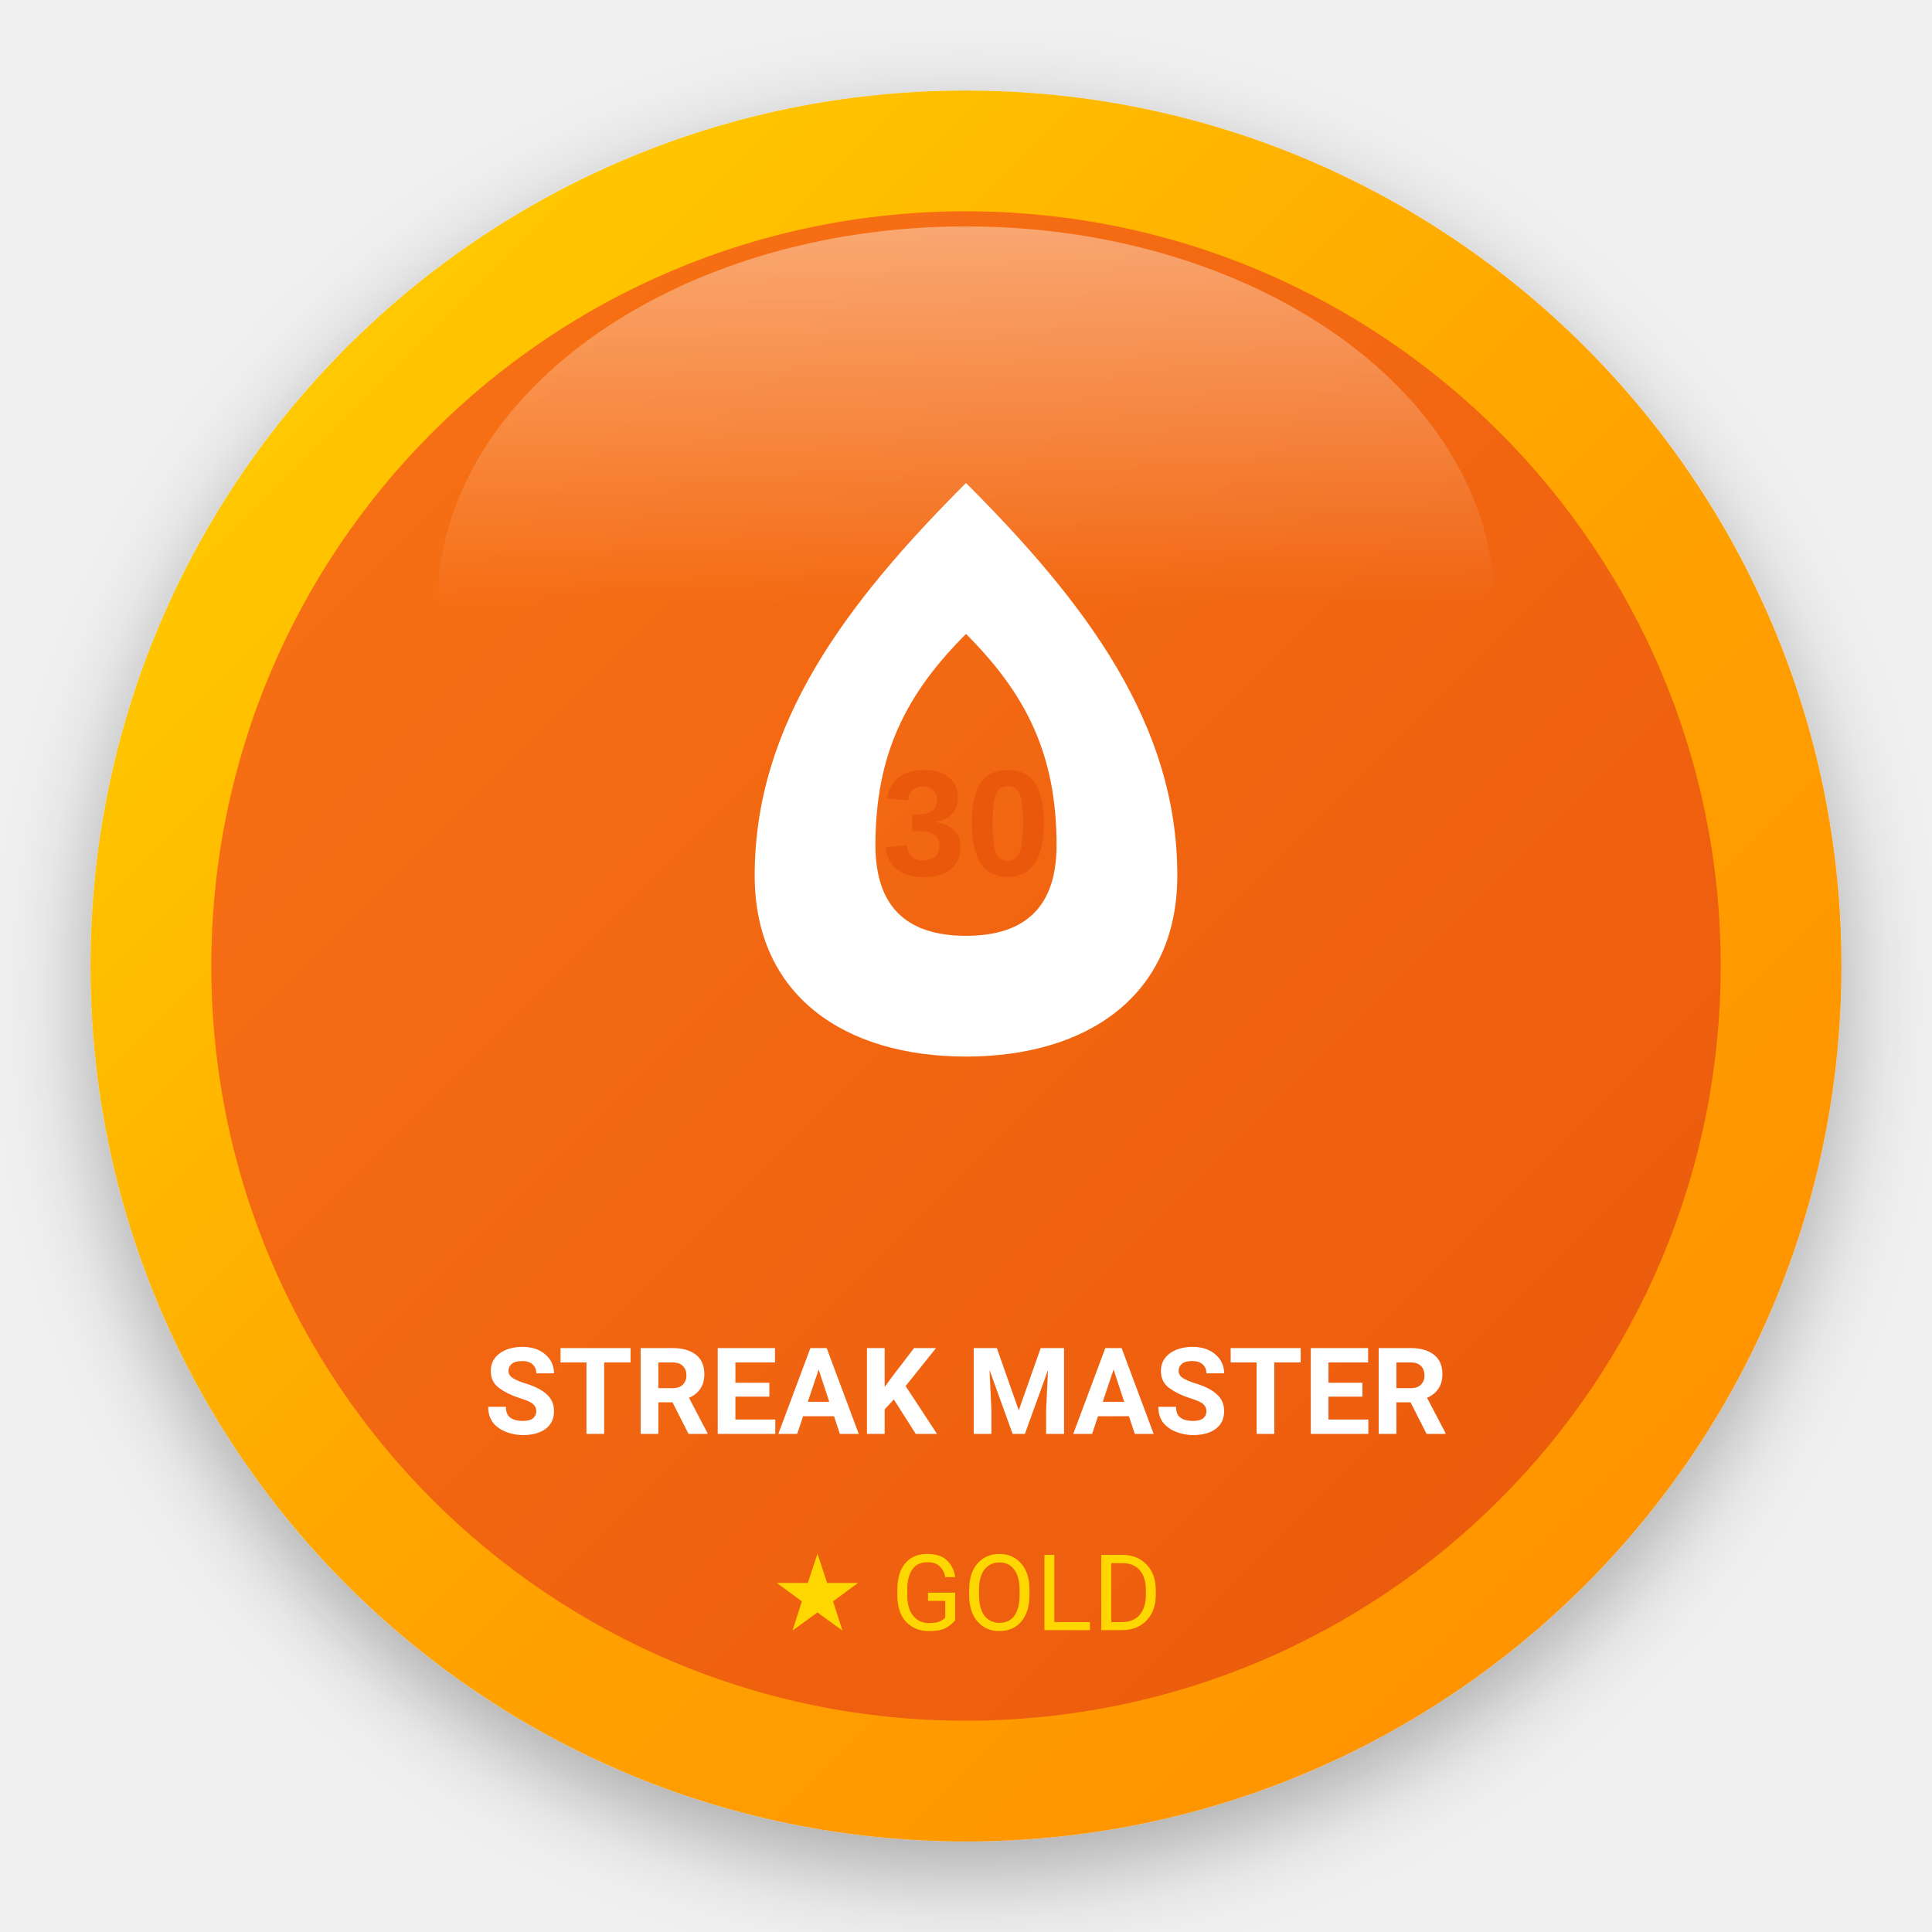
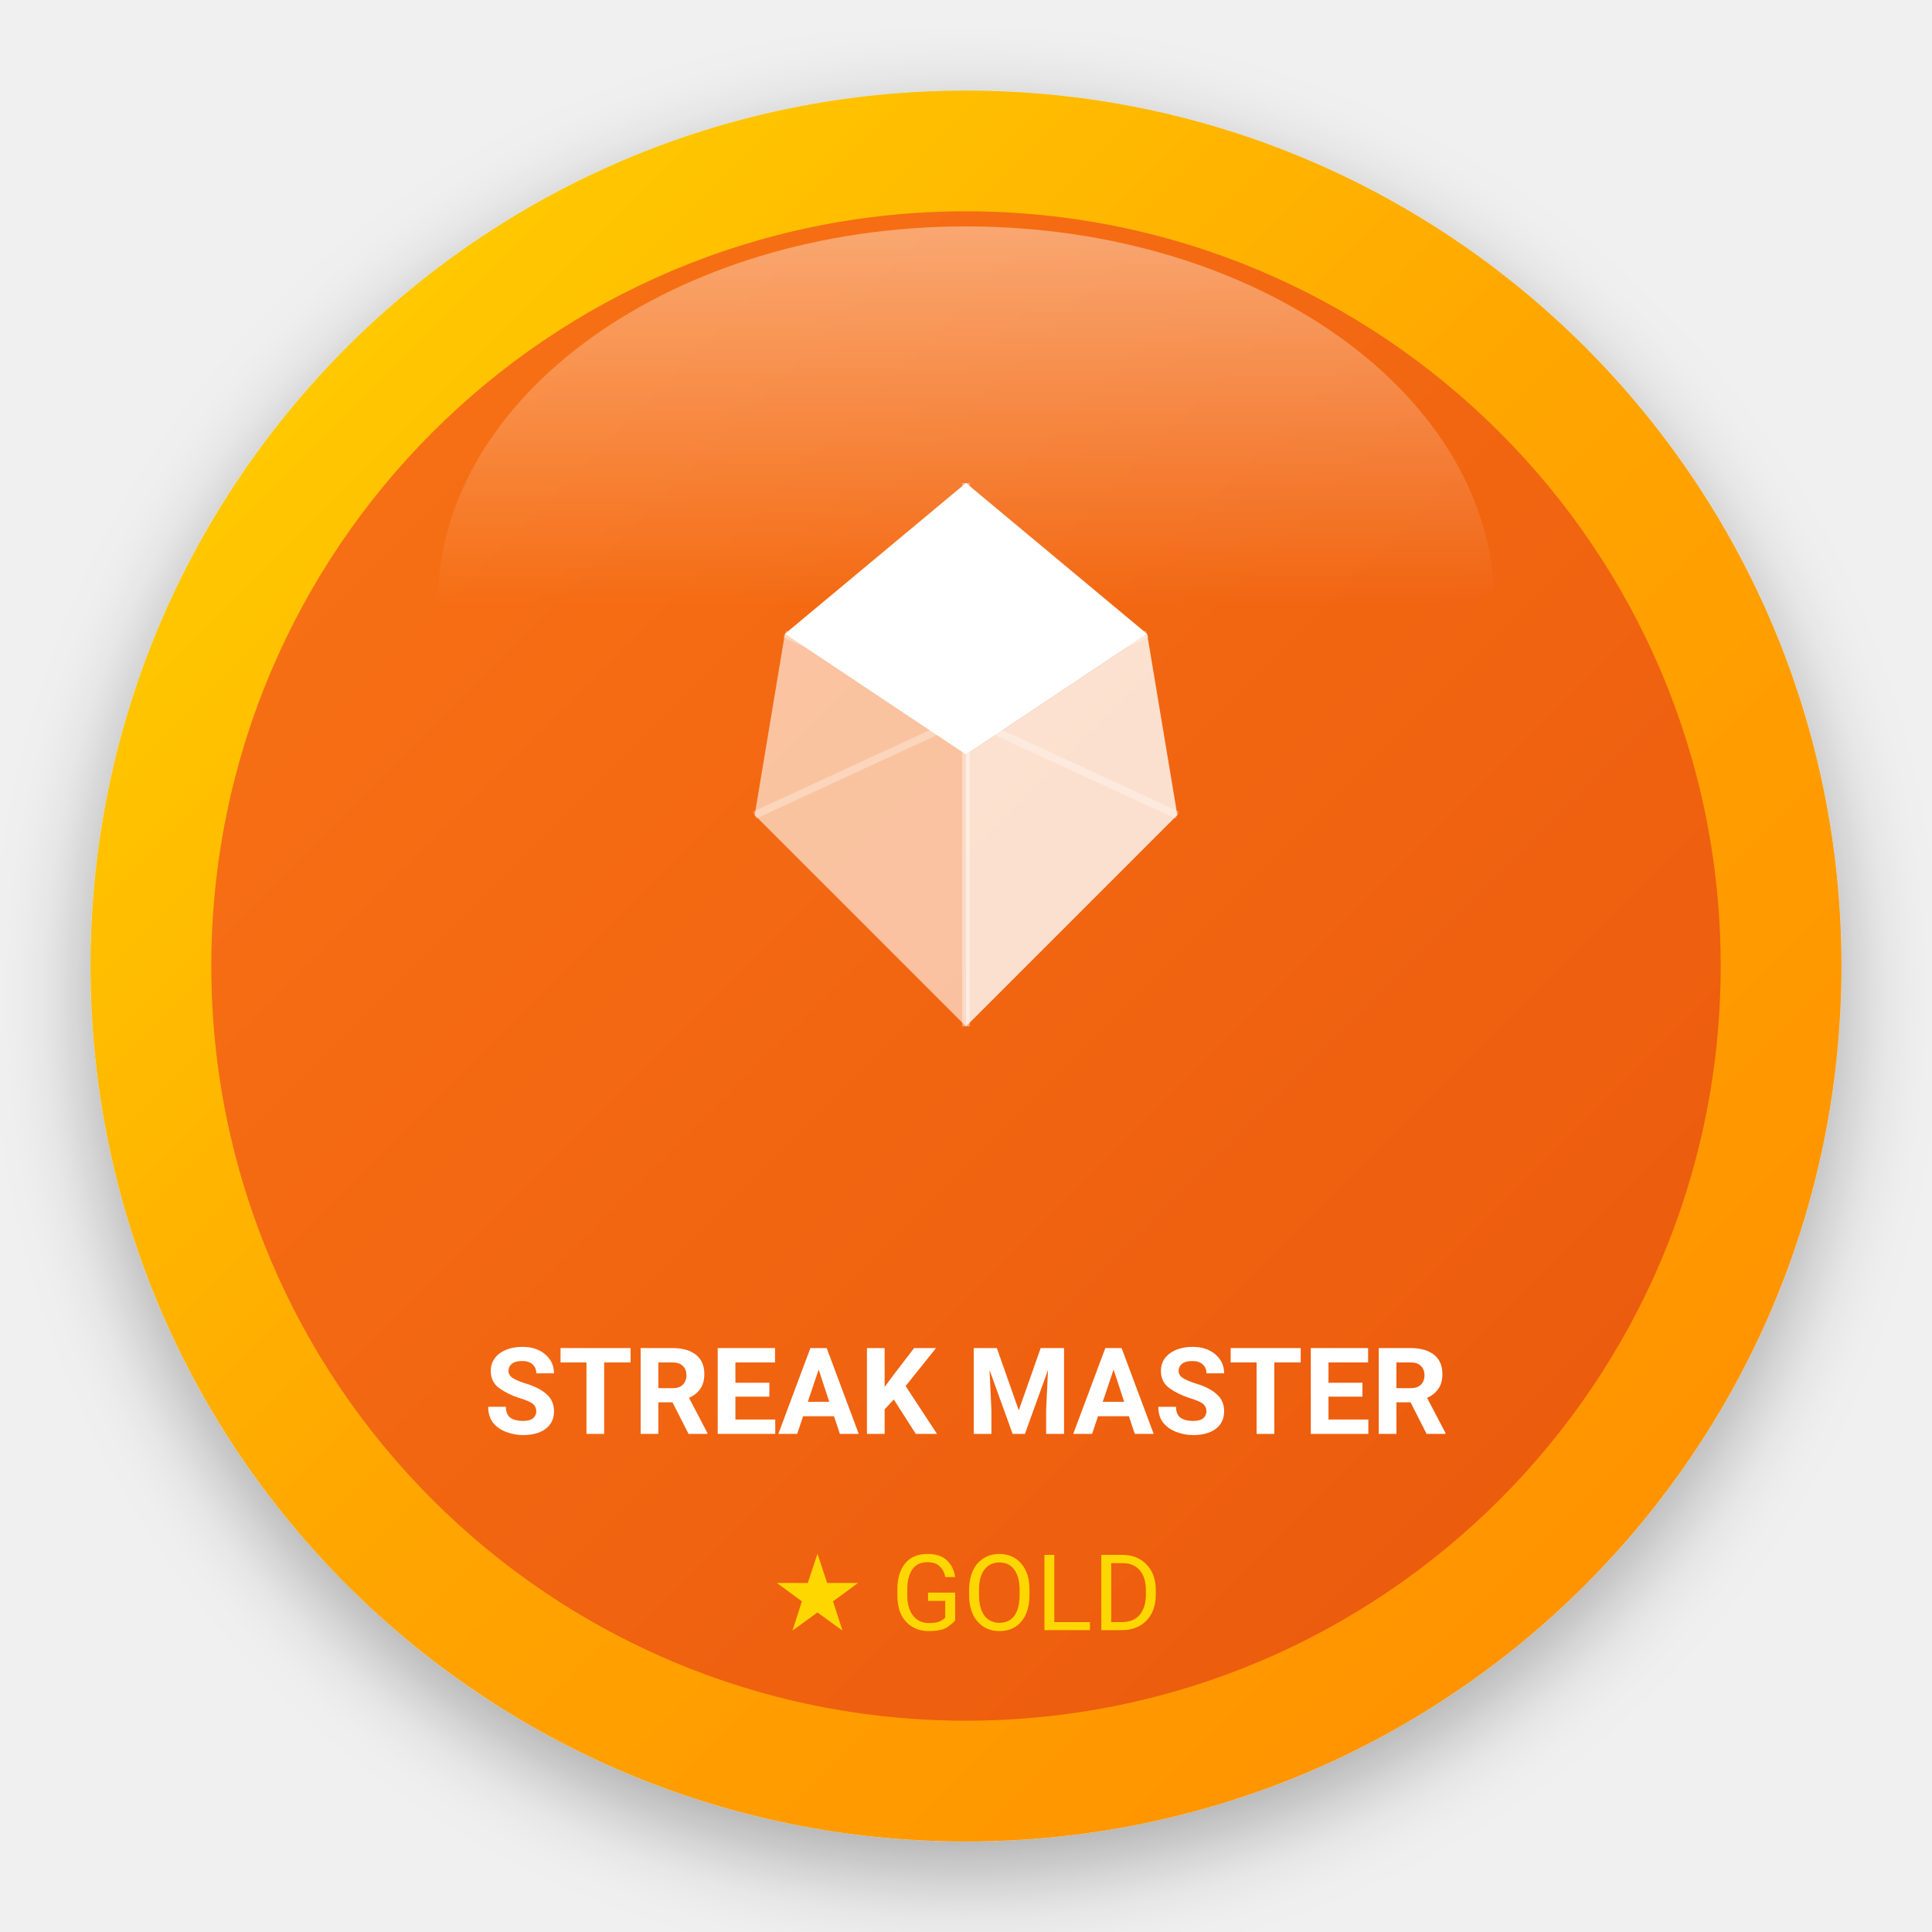
<svg xmlns="http://www.w3.org/2000/svg" width="128" height="128" viewBox="0 0 128 128">
  <defs>
    <linearGradient id="bg" x1="0%" y1="0%" x2="100%" y2="100%">
      <stop offset="0%" stop-color="#F97316" />
      <stop offset="100%" stop-color="#EA580C" />
    </linearGradient>
    <linearGradient id="gold" x1="0%" y1="0%" x2="100%" y2="100%">
      <stop offset="0%" stop-color="#FFD700" />
      <stop offset="50%" stop-color="#FFA500" />
      <stop offset="100%" stop-color="#FF8C00" />
    </linearGradient>
    <linearGradient id="shine" x1="0%" y1="0%" x2="0%" y2="100%">
      <stop offset="0%" stop-color="white" stop-opacity="0.4" />
      <stop offset="50%" stop-color="white" stop-opacity="0" />
    </linearGradient>
    <filter id="shadow" x="-20%" y="-20%" width="140%" height="140%">
      <feDropShadow dx="0" dy="2" stdDeviation="3" flood-opacity="0.3" />
    </filter>
  </defs>
  <circle cx="64" cy="64" r="58" fill="url(#gold)" filter="url(#shadow)" />
  <circle cx="64" cy="64" r="50" fill="url(#bg)" />
  <ellipse cx="64" cy="40" rx="35" ry="25" fill="url(#shine)" />
-   <g transform="translate(64, 52)" fill="white">
-     <path d="M0,-20 C-8,-12 -14,-4 -14,6 C-14,14 -8,18 0,18 C8,18 14,14 14,6 C14,-4 8,-12 0,-20 M0,-10 C4,-6 6,-2 6,4 C6,8 4,10 0,10 C-4,10 -6,8 -6,4 C-6,-2 -4,-6 0,-10" fill="white" />
-     <text x="0" y="6" text-anchor="middle" font-family="Arial" font-size="10" font-weight="bold" fill="#EA580C">30</text>
+   <g transform="translate(64, 50)">
+     <polygon points="0,-18 12,-8 0,0 -12,-8" fill="white" />
+     <polygon points="-12,-8 0,0 0,18 -14,4" fill="white" opacity="0.6" />
+     <polygon points="12,-8 14,4 0,18 0,0" fill="white" opacity="0.8" />
+     <line x1="0" y1="-18" x2="0" y2="18" stroke="white" stroke-width="0.5" opacity="0.4" />
+     <line x1="-12" y1="-8" x2="14" y2="4" stroke="white" stroke-width="0.5" opacity="0.3" />
+     <line x1="12" y1="-8" x2="-14" y2="4" stroke="white" stroke-width="0.5" opacity="0.3" />
+     <polygon points="0,-18 4,-14 0,-10 -4,-14" fill="white" opacity="0.9" />
  </g>
  <text x="64" y="95" text-anchor="middle" font-family="'Segoe UI',Roboto,sans-serif" font-size="8" font-weight="600" fill="white">STREAK MASTER</text>
  <text x="64" y="108" text-anchor="middle" font-family="'Segoe UI',Roboto,sans-serif" font-size="7" fill="#FFD700">★ GOLD</text>
</svg>
